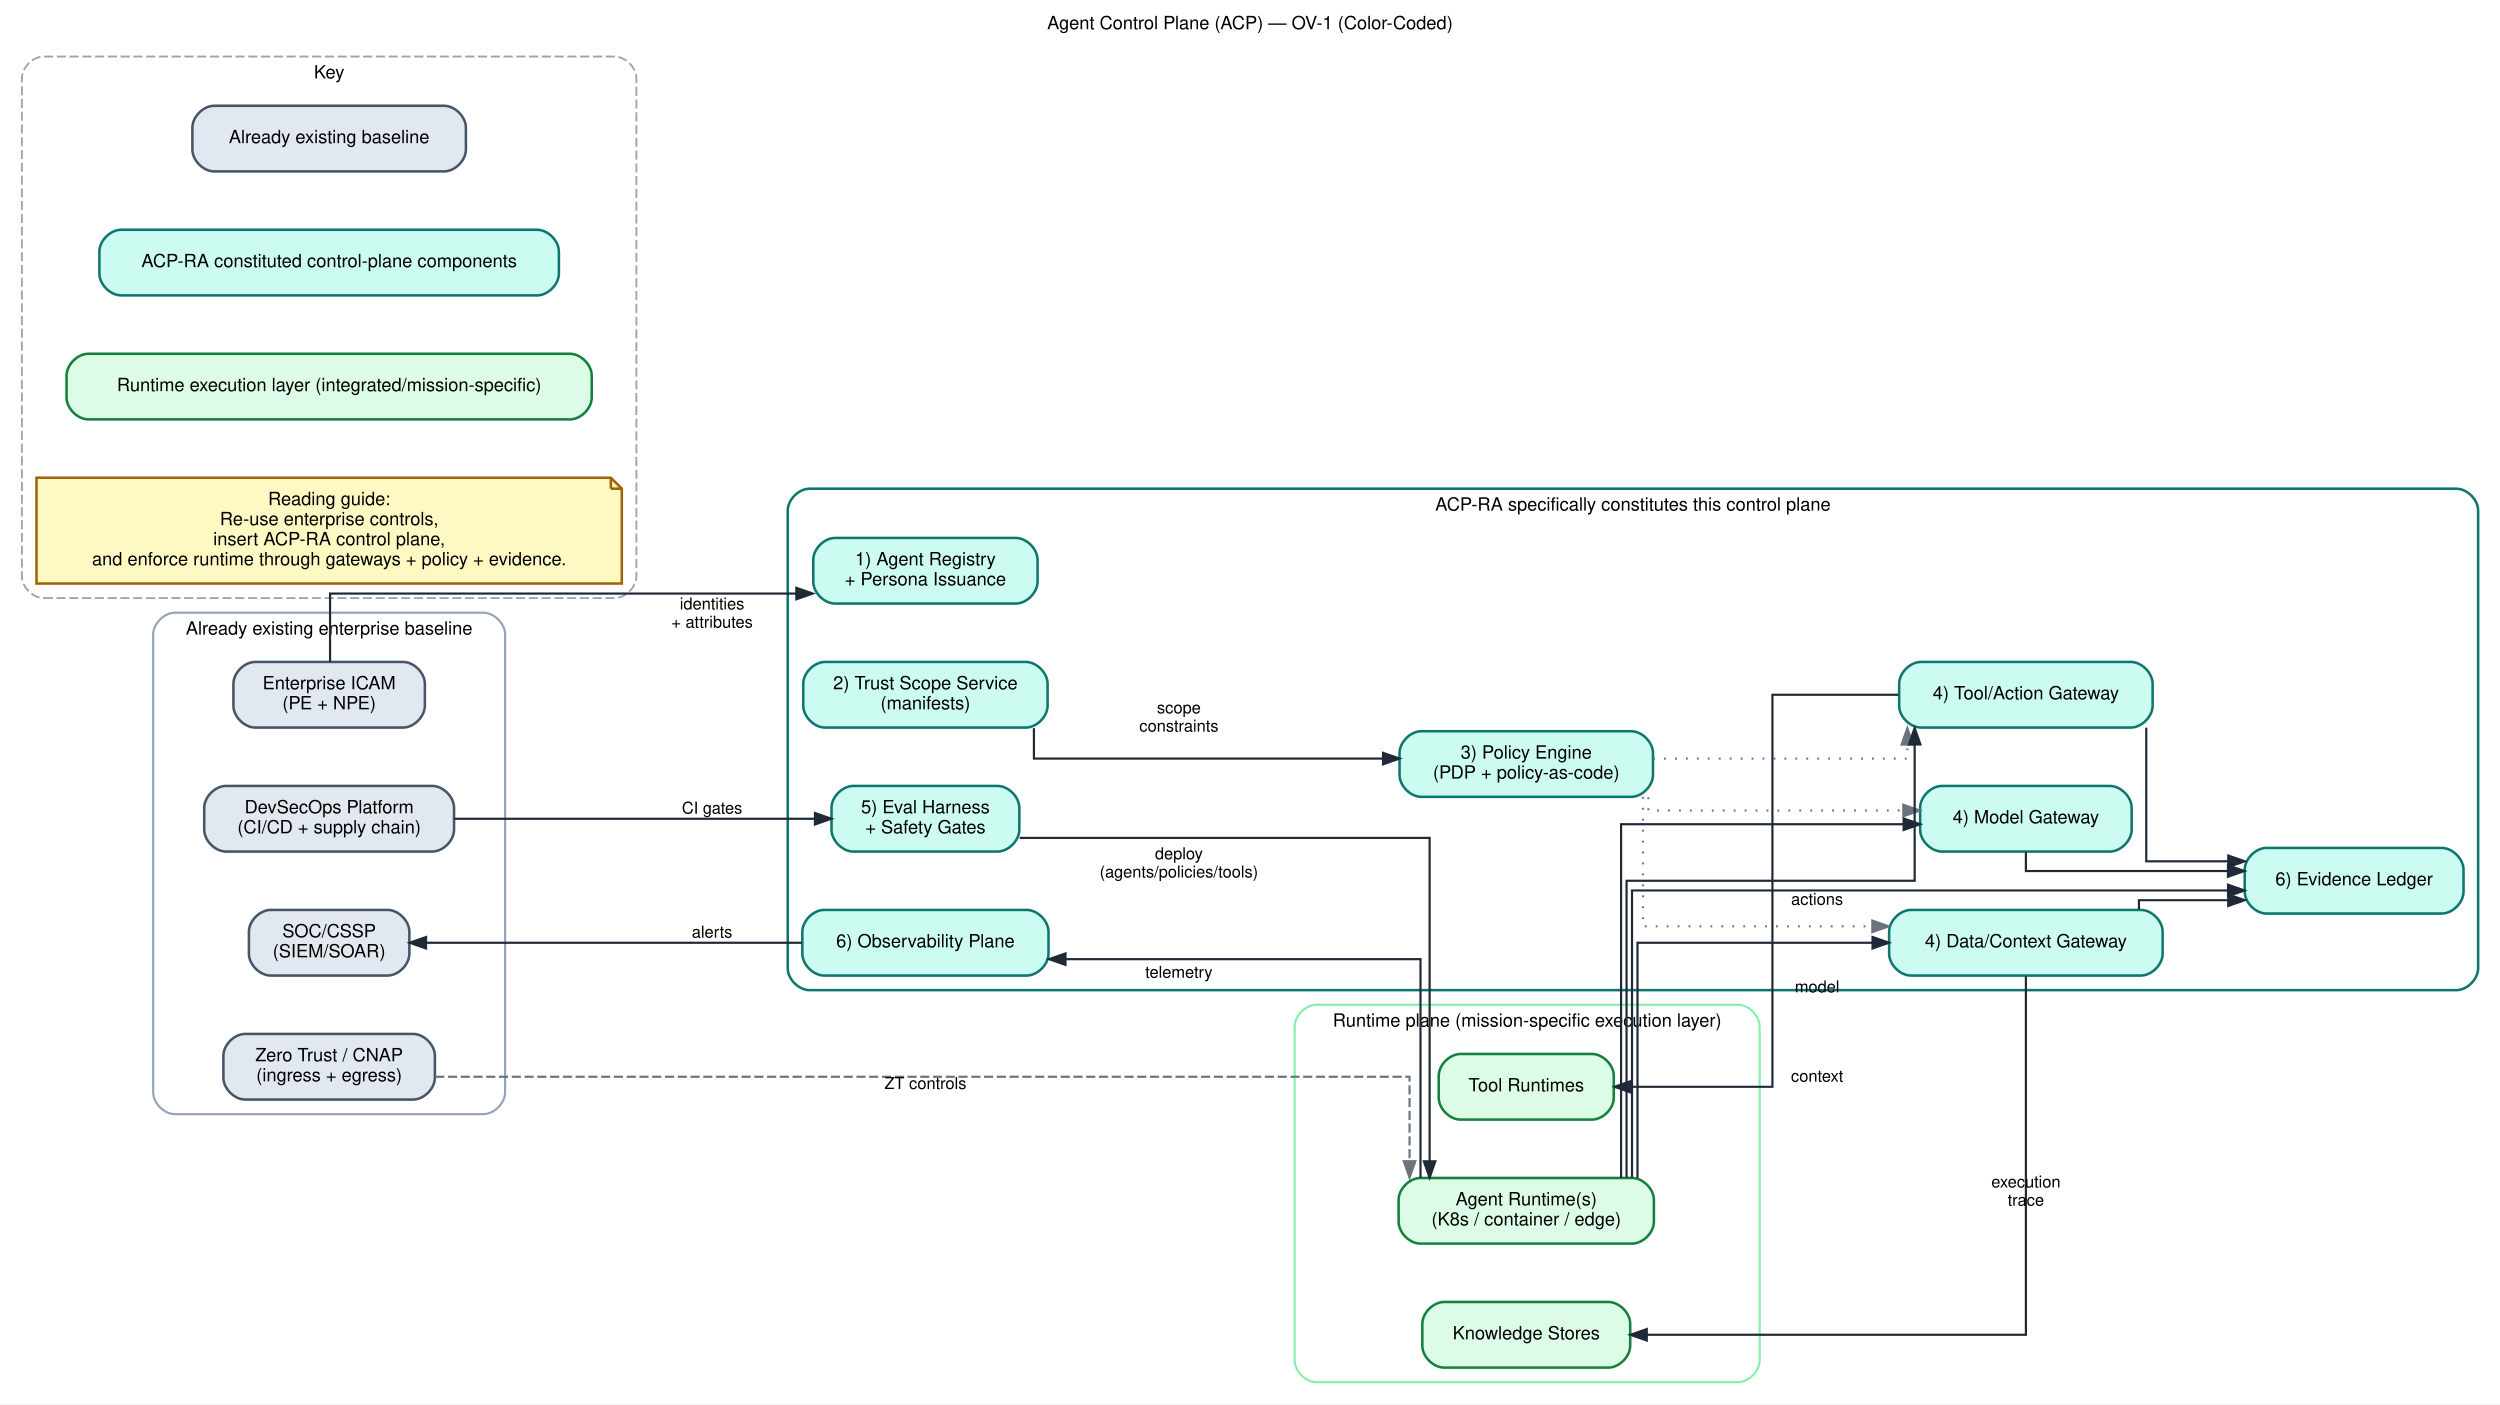
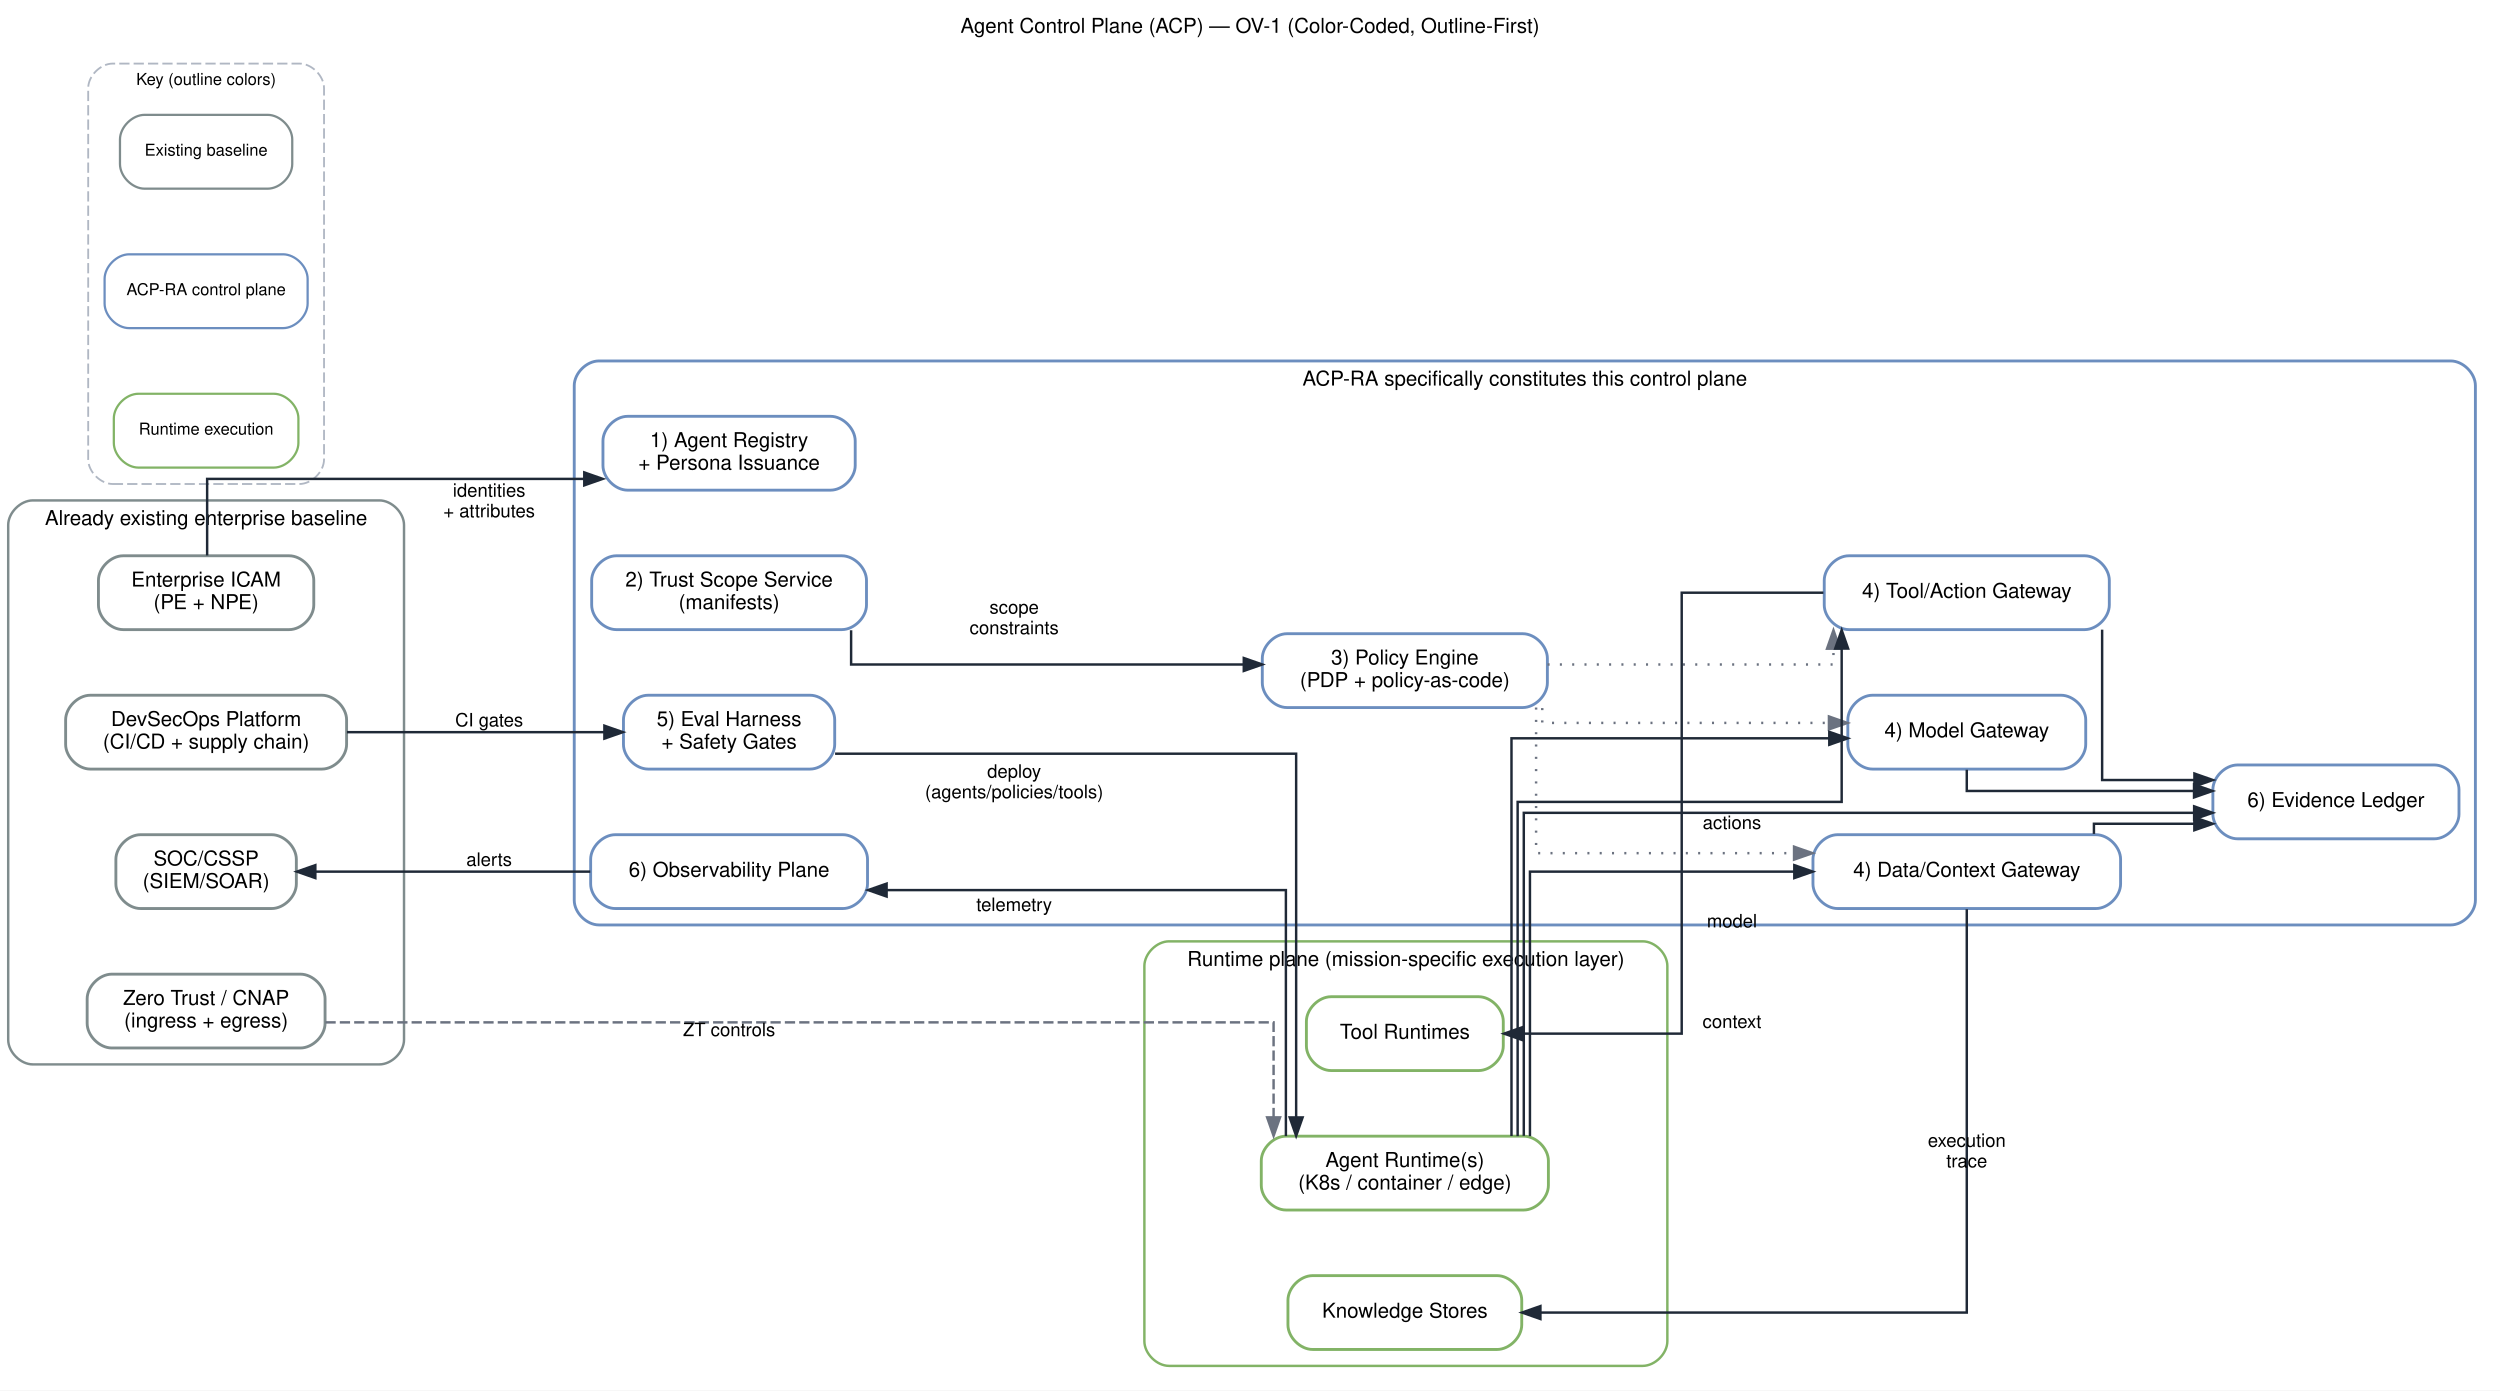
- <svg xmlns="http://www.w3.org/2000/svg" width="1371pt" height="770pt" viewBox="0.00 0.00 1371.00 770.00">
-   <g id="graph0" class="graph" transform="scale(1 1) rotate(0) translate(4 766)">
-     <polygon fill="white" stroke="transparent" points="-4,4 -4,-766 1367,-766 1367,4 -4,4" />
-     <text text-anchor="middle" x="681.5" y="-750" font-family="Helvetica,sans-Serif" font-size="10.00">Agent Control Plane (ACP) — OV-1 (Color-Coded)</text>
+ <svg xmlns="http://www.w3.org/2000/svg" width="1219pt" height="678pt" viewBox="0.00 0.00 1219.00 678.00">
+   <g id="graph0" class="graph" transform="scale(1 1) rotate(0) translate(4 674)">
+     <polygon fill="white" stroke="transparent" points="-4,4 -4,-674 1215,-674 1215,4 -4,4" />
+     <text text-anchor="middle" x="605.5" y="-658" font-family="Helvetica,sans-Serif" font-size="10.00">Agent Control Plane (ACP) — OV-1 (Color-Coded, Outline-First)</text>
    <g id="clust1" class="cluster">
-       <path fill="white" stroke="#94a3b8" stroke-width="1.2" d="M92,-155C92,-155 261,-155 261,-155 267,-155 273,-161 273,-167 273,-167 273,-418 273,-418 273,-424 267,-430 261,-430 261,-430 92,-430 92,-430 86,-430 80,-424 80,-418 80,-418 80,-167 80,-167 80,-161 86,-155 92,-155" />
-       <text text-anchor="middle" x="176.5" y="-418" font-family="Helvetica,sans-Serif" font-size="10.00">Already existing enterprise baseline</text>
+       <path fill="white" stroke="#7f8c8d" stroke-width="1.2" d="M12,-155C12,-155 181,-155 181,-155 187,-155 193,-161 193,-167 193,-167 193,-418 193,-418 193,-424 187,-430 181,-430 181,-430 12,-430 12,-430 6,-430 0,-424 0,-418 0,-418 0,-167 0,-167 0,-161 6,-155 12,-155" />
+       <text text-anchor="middle" x="96.5" y="-418" font-family="Helvetica,sans-Serif" font-size="10.00">Already existing enterprise baseline</text>
    </g>
    <g id="clust2" class="cluster">
-       <path fill="white" stroke="#0f766e" stroke-width="1.4" d="M440,-223C440,-223 1343,-223 1343,-223 1349,-223 1355,-229 1355,-235 1355,-235 1355,-486 1355,-486 1355,-492 1349,-498 1343,-498 1343,-498 440,-498 440,-498 434,-498 428,-492 428,-486 428,-486 428,-235 428,-235 428,-229 434,-223 440,-223" />
-       <text text-anchor="middle" x="891.5" y="-486" font-family="Helvetica,sans-Serif" font-size="10.00">ACP-RA specifically constitutes this control plane</text>
+       <path fill="white" stroke="#6c8ebf" stroke-width="1.4" d="M288,-223C288,-223 1191,-223 1191,-223 1197,-223 1203,-229 1203,-235 1203,-235 1203,-486 1203,-486 1203,-492 1197,-498 1191,-498 1191,-498 288,-498 288,-498 282,-498 276,-492 276,-486 276,-486 276,-235 276,-235 276,-229 282,-223 288,-223" />
+       <text text-anchor="middle" x="739.5" y="-486" font-family="Helvetica,sans-Serif" font-size="10.00">ACP-RA specifically constitutes this control plane</text>
    </g>
    <g id="clust3" class="cluster">
-       <path fill="white" stroke="#86efac" stroke-width="1.2" d="M718,-8C718,-8 949,-8 949,-8 955,-8 961,-14 961,-20 961,-20 961,-203 961,-203 961,-209 955,-215 949,-215 949,-215 718,-215 718,-215 712,-215 706,-209 706,-203 706,-203 706,-20 706,-20 706,-14 712,-8 718,-8" />
-       <text text-anchor="middle" x="833.5" y="-203" font-family="Helvetica,sans-Serif" font-size="10.00">Runtime plane (mission-specific execution layer)</text>
+       <path fill="white" stroke="#82b366" stroke-width="1.2" d="M566,-8C566,-8 797,-8 797,-8 803,-8 809,-14 809,-20 809,-20 809,-203 809,-203 809,-209 803,-215 797,-215 797,-215 566,-215 566,-215 560,-215 554,-209 554,-203 554,-203 554,-20 554,-20 554,-14 560,-8 566,-8" />
+       <text text-anchor="middle" x="681.5" y="-203" font-family="Helvetica,sans-Serif" font-size="10.00">Runtime plane (mission-specific execution layer)</text>
    </g>
    <g id="clust4" class="cluster">
-       <path fill="white" stroke="#94a3b8" stroke-dasharray="5,2" d="M20,-438C20,-438 333,-438 333,-438 339,-438 345,-444 345,-450 345,-450 345,-723 345,-723 345,-729 339,-735 333,-735 333,-735 20,-735 20,-735 14,-735 8,-729 8,-723 8,-723 8,-450 8,-450 8,-444 14,-438 20,-438" />
-       <text text-anchor="middle" x="176.5" y="-723" font-family="Helvetica,sans-Serif" font-size="10.00">Key</text>
+       <path fill="white" stroke="#b0b7c3" stroke-width="0.9" stroke-dasharray="5,2" d="M51,-438C51,-438 142,-438 142,-438 148,-438 154,-444 154,-450 154,-450 154,-631 154,-631 154,-637 148,-643 142,-643 142,-643 51,-643 51,-643 45,-643 39,-637 39,-631 39,-631 39,-450 39,-450 39,-444 45,-438 51,-438" />
+       <text text-anchor="middle" x="96.5" y="-632.6" font-family="Helvetica,sans-Serif" font-size="8.00">Key (outline colors)</text>
    </g>
    <g id="node1" class="node">
-       <path fill="#e2e8f0" stroke="#475569" stroke-width="1.4" d="M217,-403C217,-403 136,-403 136,-403 130,-403 124,-397 124,-391 124,-391 124,-379 124,-379 124,-373 130,-367 136,-367 136,-367 217,-367 217,-367 223,-367 229,-373 229,-379 229,-379 229,-391 229,-391 229,-397 223,-403 217,-403" />
-       <text text-anchor="middle" x="176.5" y="-388" font-family="Helvetica,sans-Serif" font-size="10.00">Enterprise ICAM</text>
-       <text text-anchor="middle" x="176.5" y="-377" font-family="Helvetica,sans-Serif" font-size="10.00">(PE + NPE)</text>
+       <path fill="#ffffff" stroke="#7f8c8d" stroke-width="1.4" d="M137,-403C137,-403 56,-403 56,-403 50,-403 44,-397 44,-391 44,-391 44,-379 44,-379 44,-373 50,-367 56,-367 56,-367 137,-367 137,-367 143,-367 149,-373 149,-379 149,-379 149,-391 149,-391 149,-397 143,-403 137,-403" />
+       <text text-anchor="middle" x="96.5" y="-388" font-family="Helvetica,sans-Serif" font-size="10.00">Enterprise ICAM</text>
+       <text text-anchor="middle" x="96.5" y="-377" font-family="Helvetica,sans-Serif" font-size="10.00">(PE + NPE)</text>
    </g>
    <g id="node5" class="node">
-       <path fill="#ccfbf1" stroke="#0f766e" stroke-width="1.4" d="M553,-471C553,-471 454,-471 454,-471 448,-471 442,-465 442,-459 442,-459 442,-447 442,-447 442,-441 448,-435 454,-435 454,-435 553,-435 553,-435 559,-435 565,-441 565,-447 565,-447 565,-459 565,-459 565,-465 559,-471 553,-471" />
-       <text text-anchor="middle" x="503.5" y="-456" font-family="Helvetica,sans-Serif" font-size="10.00">1) Agent Registry</text>
-       <text text-anchor="middle" x="503.5" y="-445" font-family="Helvetica,sans-Serif" font-size="10.00">+ Persona Issuance</text>
+       <path fill="#ffffff" stroke="#6c8ebf" stroke-width="1.4" d="M401,-471C401,-471 302,-471 302,-471 296,-471 290,-465 290,-459 290,-459 290,-447 290,-447 290,-441 296,-435 302,-435 302,-435 401,-435 401,-435 407,-435 413,-441 413,-447 413,-447 413,-459 413,-459 413,-465 407,-471 401,-471" />
+       <text text-anchor="middle" x="351.5" y="-456" font-family="Helvetica,sans-Serif" font-size="10.00">1) Agent Registry</text>
+       <text text-anchor="middle" x="351.5" y="-445" font-family="Helvetica,sans-Serif" font-size="10.00">+ Persona Issuance</text>
    </g>
    <g id="edge1" class="edge">
-       <path fill="none" stroke="#1f2937" stroke-width="1.2" d="M177,-403.17C177,-419.36 177,-440.5 177,-440.5 177,-440.5 432.7,-440.5 432.7,-440.5" />
-       <polygon fill="#1f2937" stroke="#1f2937" stroke-width="1.2" points="432.7,-443.65 441.7,-440.5 432.7,-437.35 432.7,-443.65" />
-       <text text-anchor="middle" x="386.5" y="-431.8" font-family="Helvetica,sans-Serif" font-size="9.00">identities</text>
-       <text text-anchor="middle" x="386.5" y="-421.8" font-family="Helvetica,sans-Serif" font-size="9.00">+ attributes</text>
+       <path fill="none" stroke="#1f2937" stroke-width="1.2" d="M97,-403.17C97,-419.36 97,-440.5 97,-440.5 97,-440.5 280.89,-440.5 280.89,-440.5" />
+       <polygon fill="#1f2937" stroke="#1f2937" stroke-width="1.2" points="280.89,-443.65 289.89,-440.5 280.89,-437.35 280.89,-443.65" />
+       <text text-anchor="middle" x="234.5" y="-431.8" font-family="Helvetica,sans-Serif" font-size="9.00">identities</text>
+       <text text-anchor="middle" x="234.5" y="-421.8" font-family="Helvetica,sans-Serif" font-size="9.00">+ attributes</text>
    </g>
    <g id="node2" class="node">
-       <path fill="#e2e8f0" stroke="#475569" stroke-width="1.4" d="M222.5,-199C222.5,-199 130.5,-199 130.5,-199 124.5,-199 118.5,-193 118.5,-187 118.5,-187 118.5,-175 118.5,-175 118.5,-169 124.5,-163 130.5,-163 130.5,-163 222.5,-163 222.5,-163 228.5,-163 234.5,-169 234.5,-175 234.5,-175 234.5,-187 234.5,-187 234.5,-193 228.5,-199 222.5,-199" />
-       <text text-anchor="middle" x="176.5" y="-184" font-family="Helvetica,sans-Serif" font-size="10.00">Zero Trust / CNAP</text>
-       <text text-anchor="middle" x="176.5" y="-173" font-family="Helvetica,sans-Serif" font-size="10.00">(ingress + egress)</text>
+       <path fill="#ffffff" stroke="#7f8c8d" stroke-width="1.4" d="M142.5,-199C142.5,-199 50.5,-199 50.5,-199 44.5,-199 38.5,-193 38.5,-187 38.5,-187 38.5,-175 38.5,-175 38.5,-169 44.5,-163 50.5,-163 50.5,-163 142.5,-163 142.5,-163 148.5,-163 154.5,-169 154.5,-175 154.5,-175 154.5,-187 154.5,-187 154.5,-193 148.5,-199 142.5,-199" />
+       <text text-anchor="middle" x="96.5" y="-184" font-family="Helvetica,sans-Serif" font-size="10.00">Zero Trust / CNAP</text>
+       <text text-anchor="middle" x="96.5" y="-173" font-family="Helvetica,sans-Serif" font-size="10.00">(ingress + egress)</text>
    </g>
    <g id="node14" class="node">
-       <path fill="#dcfce7" stroke="#15803d" stroke-width="1.4" d="M891,-120C891,-120 775,-120 775,-120 769,-120 763,-114 763,-108 763,-108 763,-96 763,-96 763,-90 769,-84 775,-84 775,-84 891,-84 891,-84 897,-84 903,-90 903,-96 903,-96 903,-108 903,-108 903,-114 897,-120 891,-120" />
-       <text text-anchor="middle" x="833" y="-105" font-family="Helvetica,sans-Serif" font-size="10.00">Agent Runtime(s)</text>
-       <text text-anchor="middle" x="833" y="-94" font-family="Helvetica,sans-Serif" font-size="10.00">(K8s / container / edge)</text>
+       <path fill="#ffffff" stroke="#82b366" stroke-width="1.4" d="M739,-120C739,-120 623,-120 623,-120 617,-120 611,-114 611,-108 611,-108 611,-96 611,-96 611,-90 617,-84 623,-84 623,-84 739,-84 739,-84 745,-84 751,-90 751,-96 751,-96 751,-108 751,-108 751,-114 745,-120 739,-120" />
+       <text text-anchor="middle" x="681" y="-105" font-family="Helvetica,sans-Serif" font-size="10.00">Agent Runtime(s)</text>
+       <text text-anchor="middle" x="681" y="-94" font-family="Helvetica,sans-Serif" font-size="10.00">(K8s / container / edge)</text>
    </g>
    <g id="edge4" class="edge">
-       <path fill="none" stroke="#6b7280" stroke-width="1.2" stroke-dasharray="5,2" d="M234.66,-175.5C383.95,-175.5 769,-175.5 769,-175.5 769,-175.5 769,-129.17 769,-129.17" />
-       <polygon fill="#6b7280" stroke="#6b7280" stroke-width="1.2" points="772.15,-129.17 769,-120.17 765.85,-129.17 772.15,-129.17" />
-       <text text-anchor="middle" x="503.5" y="-168.8" font-family="Helvetica,sans-Serif" font-size="9.00">ZT controls</text>
+       <path fill="none" stroke="#6b7280" stroke-width="1.2" stroke-dasharray="5,2" d="M154.69,-175.5C290.52,-175.5 617,-175.5 617,-175.5 617,-175.5 617,-129.17 617,-129.17" />
+       <polygon fill="#6b7280" stroke="#6b7280" stroke-width="1.2" points="620.15,-129.17 617,-120.17 613.85,-129.17 620.15,-129.17" />
+       <text text-anchor="middle" x="351.5" y="-168.8" font-family="Helvetica,sans-Serif" font-size="9.00">ZT controls</text>
    </g>
    <g id="node3" class="node">
-       <path fill="#e2e8f0" stroke="#475569" stroke-width="1.4" d="M233,-335C233,-335 120,-335 120,-335 114,-335 108,-329 108,-323 108,-323 108,-311 108,-311 108,-305 114,-299 120,-299 120,-299 233,-299 233,-299 239,-299 245,-305 245,-311 245,-311 245,-323 245,-323 245,-329 239,-335 233,-335" />
-       <text text-anchor="middle" x="176.5" y="-320" font-family="Helvetica,sans-Serif" font-size="10.00">DevSecOps Platform</text>
-       <text text-anchor="middle" x="176.5" y="-309" font-family="Helvetica,sans-Serif" font-size="10.00">(CI/CD + supply chain)</text>
+       <path fill="#ffffff" stroke="#7f8c8d" stroke-width="1.4" d="M153,-335C153,-335 40,-335 40,-335 34,-335 28,-329 28,-323 28,-323 28,-311 28,-311 28,-305 34,-299 40,-299 40,-299 153,-299 153,-299 159,-299 165,-305 165,-311 165,-311 165,-323 165,-323 165,-329 159,-335 153,-335" />
+       <text text-anchor="middle" x="96.5" y="-320" font-family="Helvetica,sans-Serif" font-size="10.00">DevSecOps Platform</text>
+       <text text-anchor="middle" x="96.5" y="-309" font-family="Helvetica,sans-Serif" font-size="10.00">(CI/CD + supply chain)</text>
    </g>
    <g id="node11" class="node">
-       <path fill="#ccfbf1" stroke="#0f766e" stroke-width="1.4" d="M543,-335C543,-335 464,-335 464,-335 458,-335 452,-329 452,-323 452,-323 452,-311 452,-311 452,-305 458,-299 464,-299 464,-299 543,-299 543,-299 549,-299 555,-305 555,-311 555,-311 555,-323 555,-323 555,-329 549,-335 543,-335" />
-       <text text-anchor="middle" x="503.5" y="-320" font-family="Helvetica,sans-Serif" font-size="10.00">5) Eval Harness</text>
-       <text text-anchor="middle" x="503.5" y="-309" font-family="Helvetica,sans-Serif" font-size="10.00">+ Safety Gates</text>
+       <path fill="#ffffff" stroke="#6c8ebf" stroke-width="1.4" d="M391,-335C391,-335 312,-335 312,-335 306,-335 300,-329 300,-323 300,-323 300,-311 300,-311 300,-305 306,-299 312,-299 312,-299 391,-299 391,-299 397,-299 403,-305 403,-311 403,-311 403,-323 403,-323 403,-329 397,-335 391,-335" />
+       <text text-anchor="middle" x="351.5" y="-320" font-family="Helvetica,sans-Serif" font-size="10.00">5) Eval Harness</text>
+       <text text-anchor="middle" x="351.5" y="-309" font-family="Helvetica,sans-Serif" font-size="10.00">+ Safety Gates</text>
    </g>
    <g id="edge2" class="edge">
-       <path fill="none" stroke="#1f2937" stroke-width="1.2" d="M245.05,-317C245.05,-317 442.92,-317 442.92,-317" />
-       <polygon fill="#1f2937" stroke="#1f2937" stroke-width="1.2" points="442.92,-320.15 451.92,-317 442.92,-313.85 442.92,-320.15" />
-       <text text-anchor="middle" x="386.5" y="-319.8" font-family="Helvetica,sans-Serif" font-size="9.00">CI gates</text>
+       <path fill="none" stroke="#1f2937" stroke-width="1.2" d="M165.17,-317C165.17,-317 290.7,-317 290.7,-317" />
+       <polygon fill="#1f2937" stroke="#1f2937" stroke-width="1.2" points="290.7,-320.15 299.7,-317 290.7,-313.85 290.7,-320.15" />
+       <text text-anchor="middle" x="234.5" y="-319.8" font-family="Helvetica,sans-Serif" font-size="9.00">CI gates</text>
    </g>
    <g id="node4" class="node">
-       <path fill="#e2e8f0" stroke="#475569" stroke-width="1.4" d="M208.5,-267C208.5,-267 144.5,-267 144.5,-267 138.5,-267 132.5,-261 132.5,-255 132.5,-255 132.5,-243 132.5,-243 132.5,-237 138.5,-231 144.5,-231 144.5,-231 208.5,-231 208.5,-231 214.5,-231 220.5,-237 220.5,-243 220.5,-243 220.5,-255 220.5,-255 220.5,-261 214.5,-267 208.5,-267" />
-       <text text-anchor="middle" x="176.5" y="-252" font-family="Helvetica,sans-Serif" font-size="10.00">SOC/CSSP</text>
-       <text text-anchor="middle" x="176.5" y="-241" font-family="Helvetica,sans-Serif" font-size="10.00">(SIEM/SOAR)</text>
+       <path fill="#ffffff" stroke="#7f8c8d" stroke-width="1.4" d="M128.5,-267C128.5,-267 64.5,-267 64.5,-267 58.5,-267 52.5,-261 52.5,-255 52.5,-255 52.5,-243 52.5,-243 52.5,-237 58.5,-231 64.5,-231 64.5,-231 128.5,-231 128.5,-231 134.5,-231 140.5,-237 140.5,-243 140.5,-243 140.5,-255 140.5,-255 140.5,-261 134.5,-267 128.5,-267" />
+       <text text-anchor="middle" x="96.5" y="-252" font-family="Helvetica,sans-Serif" font-size="10.00">SOC/CSSP</text>
+       <text text-anchor="middle" x="96.5" y="-241" font-family="Helvetica,sans-Serif" font-size="10.00">(SIEM/SOAR)</text>
    </g>
    <g id="node6" class="node">
-       <path fill="#ccfbf1" stroke="#0f766e" stroke-width="1.4" d="M558.5,-403C558.5,-403 448.5,-403 448.5,-403 442.5,-403 436.5,-397 436.5,-391 436.5,-391 436.5,-379 436.5,-379 436.5,-373 442.5,-367 448.5,-367 448.5,-367 558.5,-367 558.5,-367 564.5,-367 570.5,-373 570.5,-379 570.5,-379 570.5,-391 570.5,-391 570.5,-397 564.5,-403 558.5,-403" />
-       <text text-anchor="middle" x="503.5" y="-388" font-family="Helvetica,sans-Serif" font-size="10.00">2) Trust Scope Service</text>
-       <text text-anchor="middle" x="503.5" y="-377" font-family="Helvetica,sans-Serif" font-size="10.00">(manifests)</text>
+       <path fill="#ffffff" stroke="#6c8ebf" stroke-width="1.4" d="M406.5,-403C406.5,-403 296.5,-403 296.5,-403 290.5,-403 284.5,-397 284.5,-391 284.5,-391 284.5,-379 284.5,-379 284.5,-373 290.5,-367 296.5,-367 296.5,-367 406.5,-367 406.5,-367 412.5,-367 418.5,-373 418.5,-379 418.5,-379 418.5,-391 418.5,-391 418.5,-397 412.5,-403 406.5,-403" />
+       <text text-anchor="middle" x="351.5" y="-388" font-family="Helvetica,sans-Serif" font-size="10.00">2) Trust Scope Service</text>
+       <text text-anchor="middle" x="351.5" y="-377" font-family="Helvetica,sans-Serif" font-size="10.00">(manifests)</text>
    </g>
    <g id="node7" class="node">
-       <path fill="#ccfbf1" stroke="#0f766e" stroke-width="1.4" d="M890.5,-365C890.5,-365 775.5,-365 775.5,-365 769.5,-365 763.5,-359 763.5,-353 763.5,-353 763.5,-341 763.5,-341 763.5,-335 769.5,-329 775.5,-329 775.5,-329 890.5,-329 890.5,-329 896.5,-329 902.5,-335 902.5,-341 902.5,-341 902.5,-353 902.5,-353 902.5,-359 896.5,-365 890.5,-365" />
-       <text text-anchor="middle" x="833" y="-350" font-family="Helvetica,sans-Serif" font-size="10.00">3) Policy Engine</text>
-       <text text-anchor="middle" x="833" y="-339" font-family="Helvetica,sans-Serif" font-size="10.00">(PDP + policy-as-code)</text>
+       <path fill="#ffffff" stroke="#6c8ebf" stroke-width="1.4" d="M738.5,-365C738.5,-365 623.5,-365 623.5,-365 617.5,-365 611.5,-359 611.5,-353 611.5,-353 611.5,-341 611.5,-341 611.5,-335 617.5,-329 623.5,-329 623.5,-329 738.5,-329 738.5,-329 744.5,-329 750.5,-335 750.5,-341 750.5,-341 750.5,-353 750.5,-353 750.5,-359 744.5,-365 738.5,-365" />
+       <text text-anchor="middle" x="681" y="-350" font-family="Helvetica,sans-Serif" font-size="10.00">3) Policy Engine</text>
+       <text text-anchor="middle" x="681" y="-339" font-family="Helvetica,sans-Serif" font-size="10.00">(PDP + policy-as-code)</text>
    </g>
    <g id="edge10" class="edge">
-       <path fill="none" stroke="#1f2937" stroke-width="1.2" d="M563,-366.68C563,-358.21 563,-350 563,-350 563,-350 754.47,-350 754.47,-350" />
-       <polygon fill="#1f2937" stroke="#1f2937" stroke-width="1.2" points="754.47,-353.15 763.47,-350 754.47,-346.85 754.47,-353.15" />
-       <text text-anchor="middle" x="642.5" y="-374.8" font-family="Helvetica,sans-Serif" font-size="9.00">scope</text>
-       <text text-anchor="middle" x="642.5" y="-364.8" font-family="Helvetica,sans-Serif" font-size="9.00">constraints</text>
+       <path fill="none" stroke="#1f2937" stroke-width="1.2" d="M411,-366.68C411,-358.21 411,-350 411,-350 411,-350 602.47,-350 602.47,-350" />
+       <polygon fill="#1f2937" stroke="#1f2937" stroke-width="1.2" points="602.47,-353.15 611.47,-350 602.47,-346.85 602.47,-353.15" />
+       <text text-anchor="middle" x="490.5" y="-374.8" font-family="Helvetica,sans-Serif" font-size="9.00">scope</text>
+       <text text-anchor="middle" x="490.5" y="-364.8" font-family="Helvetica,sans-Serif" font-size="9.00">constraints</text>
    </g>
    <g id="node8" class="node">
-       <path fill="#ccfbf1" stroke="#0f766e" stroke-width="1.4" d="M1153,-335C1153,-335 1061,-335 1061,-335 1055,-335 1049,-329 1049,-323 1049,-323 1049,-311 1049,-311 1049,-305 1055,-299 1061,-299 1061,-299 1153,-299 1153,-299 1159,-299 1165,-305 1165,-311 1165,-311 1165,-323 1165,-323 1165,-329 1159,-335 1153,-335" />
-       <text text-anchor="middle" x="1107" y="-314.5" font-family="Helvetica,sans-Serif" font-size="10.00">4) Model Gateway</text>
+       <path fill="#ffffff" stroke="#6c8ebf" stroke-width="1.4" d="M1001,-335C1001,-335 909,-335 909,-335 903,-335 897,-329 897,-323 897,-323 897,-311 897,-311 897,-305 903,-299 909,-299 909,-299 1001,-299 1001,-299 1007,-299 1013,-305 1013,-311 1013,-311 1013,-323 1013,-323 1013,-329 1007,-335 1001,-335" />
+       <text text-anchor="middle" x="955" y="-314.5" font-family="Helvetica,sans-Serif" font-size="10.00">4) Model Gateway</text>
    </g>
    <g id="edge11" class="edge">
-       <path fill="none" stroke="#6b7280" stroke-width="1.2" stroke-dasharray="1,5" d="M900,-328.74C900,-324.65 900,-321.5 900,-321.5 900,-321.5 1039.79,-321.5 1039.79,-321.5" />
-       <polygon fill="#6b7280" stroke="#6b7280" stroke-width="1.2" points="1039.79,-324.65 1048.79,-321.5 1039.79,-318.35 1039.79,-324.65" />
+       <path fill="none" stroke="#6b7280" stroke-width="1.2" stroke-dasharray="1,5" d="M748,-328.74C748,-324.65 748,-321.5 748,-321.5 748,-321.5 887.79,-321.5 887.79,-321.5" />
+       <polygon fill="#6b7280" stroke="#6b7280" stroke-width="1.2" points="887.79,-324.65 896.79,-321.5 887.79,-318.35 887.79,-324.65" />
    </g>
    <g id="node9" class="node">
-       <path fill="#ccfbf1" stroke="#0f766e" stroke-width="1.4" d="M1170,-267C1170,-267 1044,-267 1044,-267 1038,-267 1032,-261 1032,-255 1032,-255 1032,-243 1032,-243 1032,-237 1038,-231 1044,-231 1044,-231 1170,-231 1170,-231 1176,-231 1182,-237 1182,-243 1182,-243 1182,-255 1182,-255 1182,-261 1176,-267 1170,-267" />
-       <text text-anchor="middle" x="1107" y="-246.5" font-family="Helvetica,sans-Serif" font-size="10.00">4) Data/Context Gateway</text>
+       <path fill="#ffffff" stroke="#6c8ebf" stroke-width="1.4" d="M1018,-267C1018,-267 892,-267 892,-267 886,-267 880,-261 880,-255 880,-255 880,-243 880,-243 880,-237 886,-231 892,-231 892,-231 1018,-231 1018,-231 1024,-231 1030,-237 1030,-243 1030,-243 1030,-255 1030,-255 1030,-261 1024,-267 1018,-267" />
+       <text text-anchor="middle" x="955" y="-246.5" font-family="Helvetica,sans-Serif" font-size="10.00">4) Data/Context Gateway</text>
    </g>
    <g id="edge12" class="edge">
-       <path fill="none" stroke="#6b7280" stroke-width="1.2" stroke-dasharray="1,5" d="M897,-328.99C897,-302.98 897,-258 897,-258 897,-258 1022.78,-258 1022.78,-258" />
-       <polygon fill="#6b7280" stroke="#6b7280" stroke-width="1.2" points="1022.78,-261.15 1031.78,-258 1022.78,-254.85 1022.78,-261.15" />
+       <path fill="none" stroke="#6b7280" stroke-width="1.2" stroke-dasharray="1,5" d="M745,-328.99C745,-302.98 745,-258 745,-258 745,-258 870.78,-258 870.78,-258" />
+       <polygon fill="#6b7280" stroke="#6b7280" stroke-width="1.2" points="870.78,-261.15 879.78,-258 870.78,-254.85 870.78,-261.15" />
    </g>
    <g id="node10" class="node">
-       <path fill="#ccfbf1" stroke="#0f766e" stroke-width="1.4" d="M1164.5,-403C1164.5,-403 1049.5,-403 1049.5,-403 1043.5,-403 1037.5,-397 1037.5,-391 1037.5,-391 1037.5,-379 1037.5,-379 1037.5,-373 1043.5,-367 1049.5,-367 1049.5,-367 1164.5,-367 1164.5,-367 1170.5,-367 1176.5,-373 1176.5,-379 1176.5,-379 1176.5,-391 1176.5,-391 1176.5,-397 1170.5,-403 1164.5,-403" />
-       <text text-anchor="middle" x="1107" y="-382.5" font-family="Helvetica,sans-Serif" font-size="10.00">4) Tool/Action Gateway</text>
+       <path fill="#ffffff" stroke="#6c8ebf" stroke-width="1.4" d="M1012.5,-403C1012.5,-403 897.5,-403 897.5,-403 891.5,-403 885.5,-397 885.5,-391 885.5,-391 885.5,-379 885.5,-379 885.5,-373 891.5,-367 897.5,-367 897.5,-367 1012.5,-367 1012.5,-367 1018.5,-367 1024.5,-373 1024.5,-379 1024.5,-379 1024.5,-391 1024.5,-391 1024.5,-397 1018.5,-403 1012.5,-403" />
+       <text text-anchor="middle" x="955" y="-382.5" font-family="Helvetica,sans-Serif" font-size="10.00">4) Tool/Action Gateway</text>
    </g>
    <g id="edge13" class="edge">
-       <path fill="none" stroke="#6b7280" stroke-width="1.2" stroke-dasharray="1,5" d="M902.59,-350C963.39,-350 1042,-350 1042,-350 1042,-350 1042,-357.68 1042,-357.68" />
-       <polygon fill="#6b7280" stroke="#6b7280" stroke-width="1.2" points="1038.85,-357.68 1042,-366.68 1045.15,-357.68 1038.85,-357.68" />
+       <path fill="none" stroke="#6b7280" stroke-width="1.2" stroke-dasharray="1,5" d="M750.59,-350C811.39,-350 890,-350 890,-350 890,-350 890,-357.68 890,-357.68" />
+       <polygon fill="#6b7280" stroke="#6b7280" stroke-width="1.2" points="886.85,-357.68 890,-366.68 893.15,-357.68 886.85,-357.68" />
    </g>
    <g id="node12" class="node">
-       <path fill="#ccfbf1" stroke="#0f766e" stroke-width="1.4" d="M1335,-301C1335,-301 1239,-301 1239,-301 1233,-301 1227,-295 1227,-289 1227,-289 1227,-277 1227,-277 1227,-271 1233,-265 1239,-265 1239,-265 1335,-265 1335,-265 1341,-265 1347,-271 1347,-277 1347,-277 1347,-289 1347,-289 1347,-295 1341,-301 1335,-301" />
-       <text text-anchor="middle" x="1287" y="-280.5" font-family="Helvetica,sans-Serif" font-size="10.00">6) Evidence Ledger</text>
+       <path fill="#ffffff" stroke="#6c8ebf" stroke-width="1.4" d="M1183,-301C1183,-301 1087,-301 1087,-301 1081,-301 1075,-295 1075,-289 1075,-289 1075,-277 1075,-277 1075,-271 1081,-265 1087,-265 1087,-265 1183,-265 1183,-265 1189,-265 1195,-271 1195,-277 1195,-277 1195,-289 1195,-289 1195,-295 1189,-301 1183,-301" />
+       <text text-anchor="middle" x="1135" y="-280.5" font-family="Helvetica,sans-Serif" font-size="10.00">6) Evidence Ledger</text>
    </g>
    <g id="edge14" class="edge">
-       <path fill="none" stroke="#1f2937" stroke-width="1.2" d="M1107,-298.68C1107,-293.06 1107,-288.33 1107,-288.33 1107,-288.33 1217.81,-288.33 1217.81,-288.33" />
-       <polygon fill="#1f2937" stroke="#1f2937" stroke-width="1.2" points="1217.81,-291.48 1226.81,-288.33 1217.81,-285.18 1217.81,-291.48" />
+       <path fill="none" stroke="#1f2937" stroke-width="1.2" d="M955,-298.68C955,-293.06 955,-288.33 955,-288.33 955,-288.33 1065.81,-288.33 1065.81,-288.33" />
+       <polygon fill="#1f2937" stroke="#1f2937" stroke-width="1.2" points="1065.81,-291.48 1074.81,-288.33 1065.81,-285.18 1065.81,-291.48" />
    </g>
    <g id="edge15" class="edge">
-       <path fill="none" stroke="#1f2937" stroke-width="1.2" d="M1169,-267.38C1169,-270.28 1169,-272.33 1169,-272.33 1169,-272.33 1217.96,-272.33 1217.96,-272.33" />
-       <polygon fill="#1f2937" stroke="#1f2937" stroke-width="1.2" points="1217.96,-275.48 1226.96,-272.33 1217.96,-269.18 1217.96,-275.48" />
+       <path fill="none" stroke="#1f2937" stroke-width="1.2" d="M1017,-267.38C1017,-270.28 1017,-272.33 1017,-272.33 1017,-272.33 1065.96,-272.33 1065.96,-272.33" />
+       <polygon fill="#1f2937" stroke="#1f2937" stroke-width="1.2" points="1065.96,-275.48 1074.96,-272.33 1065.96,-269.18 1065.96,-275.48" />
    </g>
    <g id="node15" class="node">
-       <path fill="#dcfce7" stroke="#15803d" stroke-width="1.4" d="M878,-52C878,-52 788,-52 788,-52 782,-52 776,-46 776,-40 776,-40 776,-28 776,-28 776,-22 782,-16 788,-16 788,-16 878,-16 878,-16 884,-16 890,-22 890,-28 890,-28 890,-40 890,-40 890,-46 884,-52 878,-52" />
-       <text text-anchor="middle" x="833" y="-31.5" font-family="Helvetica,sans-Serif" font-size="10.00">Knowledge Stores</text>
+       <path fill="#ffffff" stroke="#82b366" stroke-width="1.4" d="M726,-52C726,-52 636,-52 636,-52 630,-52 624,-46 624,-40 624,-40 624,-28 624,-28 624,-22 630,-16 636,-16 636,-16 726,-16 726,-16 732,-16 738,-22 738,-28 738,-28 738,-40 738,-40 738,-46 732,-52 726,-52" />
+       <text text-anchor="middle" x="681" y="-31.5" font-family="Helvetica,sans-Serif" font-size="10.00">Knowledge Stores</text>
    </g>
    <g id="edge7" class="edge">
-       <path fill="none" stroke="#1f2937" stroke-width="1.2" d="M1107,-230.67C1107,-178.68 1107,-34 1107,-34 1107,-34 899.11,-34 899.11,-34" />
-       <polygon fill="#1f2937" stroke="#1f2937" stroke-width="1.2" points="899.11,-30.85 890.11,-34 899.11,-37.15 899.11,-30.85" />
+       <path fill="none" stroke="#1f2937" stroke-width="1.2" d="M955,-230.67C955,-178.68 955,-34 955,-34 955,-34 747.11,-34 747.11,-34" />
+       <polygon fill="#1f2937" stroke="#1f2937" stroke-width="1.2" points="747.11,-30.85 738.11,-34 747.11,-37.15 747.11,-30.85" />
    </g>
    <g id="edge16" class="edge">
-       <path fill="none" stroke="#1f2937" stroke-width="1.2" d="M1173,-366.96C1173,-340.34 1173,-293.67 1173,-293.67 1173,-293.67 1218,-293.67 1218,-293.67" />
-       <polygon fill="#1f2937" stroke="#1f2937" stroke-width="1.2" points="1218,-296.82 1227,-293.67 1218,-290.52 1218,-296.82" />
+       <path fill="none" stroke="#1f2937" stroke-width="1.2" d="M1021,-366.96C1021,-340.34 1021,-293.67 1021,-293.67 1021,-293.67 1066,-293.67 1066,-293.67" />
+       <polygon fill="#1f2937" stroke="#1f2937" stroke-width="1.2" points="1066,-296.82 1075,-293.67 1066,-290.52 1066,-296.82" />
    </g>
    <g id="node16" class="node">
-       <path fill="#dcfce7" stroke="#15803d" stroke-width="1.4" d="M869,-188C869,-188 797,-188 797,-188 791,-188 785,-182 785,-176 785,-176 785,-164 785,-164 785,-158 791,-152 797,-152 797,-152 869,-152 869,-152 875,-152 881,-158 881,-164 881,-164 881,-176 881,-176 881,-182 875,-188 869,-188" />
-       <text text-anchor="middle" x="833" y="-167.5" font-family="Helvetica,sans-Serif" font-size="10.00">Tool Runtimes</text>
+       <path fill="#ffffff" stroke="#82b366" stroke-width="1.4" d="M717,-188C717,-188 645,-188 645,-188 639,-188 633,-182 633,-176 633,-176 633,-164 633,-164 633,-158 639,-152 645,-152 645,-152 717,-152 717,-152 723,-152 729,-158 729,-164 729,-164 729,-176 729,-176 729,-182 723,-188 717,-188" />
+       <text text-anchor="middle" x="681" y="-167.5" font-family="Helvetica,sans-Serif" font-size="10.00">Tool Runtimes</text>
    </g>
    <g id="edge9" class="edge">
-       <path fill="none" stroke="#1f2937" stroke-width="1.2" d="M1037.09,-385C1002.48,-385 968,-385 968,-385 968,-385 968,-170 968,-170 968,-170 890.36,-170 890.36,-170" />
-       <polygon fill="#1f2937" stroke="#1f2937" stroke-width="1.2" points="890.36,-166.85 881.36,-170 890.36,-173.15 890.36,-166.85" />
+       <path fill="none" stroke="#1f2937" stroke-width="1.2" d="M885.09,-385C850.48,-385 816,-385 816,-385 816,-385 816,-170 816,-170 816,-170 738.36,-170 738.36,-170" />
+       <polygon fill="#1f2937" stroke="#1f2937" stroke-width="1.2" points="738.36,-166.85 729.36,-170 738.36,-173.15 738.36,-166.85" />
    </g>
    <g id="edge3" class="edge">
-       <path fill="none" stroke="#1f2937" stroke-width="1.2" d="M555.18,-306.5C635.21,-306.5 780,-306.5 780,-306.5 780,-306.5 780,-129.15 780,-129.15" />
-       <polygon fill="#1f2937" stroke="#1f2937" stroke-width="1.2" points="783.15,-129.15 780,-120.15 776.85,-129.15 783.15,-129.15" />
-       <text text-anchor="middle" x="642.5" y="-294.8" font-family="Helvetica,sans-Serif" font-size="9.00">deploy</text>
-       <text text-anchor="middle" x="642.5" y="-284.8" font-family="Helvetica,sans-Serif" font-size="9.00">(agents/policies/tools)</text>
+       <path fill="none" stroke="#1f2937" stroke-width="1.2" d="M403.18,-306.5C483.21,-306.5 628,-306.5 628,-306.5 628,-306.5 628,-129.15 628,-129.15" />
+       <polygon fill="#1f2937" stroke="#1f2937" stroke-width="1.2" points="631.15,-129.15 628,-120.15 624.85,-129.15 631.15,-129.15" />
+       <text text-anchor="middle" x="490.5" y="-294.8" font-family="Helvetica,sans-Serif" font-size="9.00">deploy</text>
+       <text text-anchor="middle" x="490.5" y="-284.8" font-family="Helvetica,sans-Serif" font-size="9.00">(agents/policies/tools)</text>
    </g>
    <g id="node13" class="node">
-       <path fill="#ccfbf1" stroke="#0f766e" stroke-width="1.4" d="M559,-267C559,-267 448,-267 448,-267 442,-267 436,-261 436,-255 436,-255 436,-243 436,-243 436,-237 442,-231 448,-231 448,-231 559,-231 559,-231 565,-231 571,-237 571,-243 571,-243 571,-255 571,-255 571,-261 565,-267 559,-267" />
-       <text text-anchor="middle" x="503.5" y="-246.5" font-family="Helvetica,sans-Serif" font-size="10.00">6) Observability Plane</text>
+       <path fill="#ffffff" stroke="#6c8ebf" stroke-width="1.4" d="M407,-267C407,-267 296,-267 296,-267 290,-267 284,-261 284,-255 284,-255 284,-243 284,-243 284,-237 290,-231 296,-231 296,-231 407,-231 407,-231 413,-231 419,-237 419,-243 419,-243 419,-255 419,-255 419,-261 413,-267 407,-267" />
+       <text text-anchor="middle" x="351.5" y="-246.5" font-family="Helvetica,sans-Serif" font-size="10.00">6) Observability Plane</text>
    </g>
    <g id="edge19" class="edge">
-       <path fill="none" stroke="#1f2937" stroke-width="1.2" d="M435.75,-249C435.75,-249 229.65,-249 229.65,-249" />
-       <polygon fill="#1f2937" stroke="#1f2937" stroke-width="1.2" points="229.65,-245.85 220.65,-249 229.65,-252.15 229.65,-245.85" />
-       <text text-anchor="middle" x="386.5" y="-251.8" font-family="Helvetica,sans-Serif" font-size="9.00">alerts</text>
+       <path fill="none" stroke="#1f2937" stroke-width="1.2" d="M283.83,-249C283.83,-249 149.76,-249 149.76,-249" />
+       <polygon fill="#1f2937" stroke="#1f2937" stroke-width="1.2" points="149.76,-245.85 140.76,-249 149.76,-252.15 149.76,-245.85" />
+       <text text-anchor="middle" x="234.5" y="-251.8" font-family="Helvetica,sans-Serif" font-size="9.00">alerts</text>
    </g>
    <g id="edge5" class="edge">
-       <path fill="none" stroke="#1f2937" stroke-width="1.2" d="M885,-120.08C885,-171.34 885,-314 885,-314 885,-314 1039.96,-314 1039.96,-314" />
-       <polygon fill="#1f2937" stroke="#1f2937" stroke-width="1.2" points="1039.96,-317.15 1048.96,-314 1039.96,-310.85 1039.96,-317.15" />
-       <text text-anchor="middle" x="992.5" y="-221.8" font-family="Helvetica,sans-Serif" font-size="9.00">model</text>
+       <path fill="none" stroke="#1f2937" stroke-width="1.2" d="M733,-120.08C733,-171.34 733,-314 733,-314 733,-314 887.96,-314 887.96,-314" />
+       <polygon fill="#1f2937" stroke="#1f2937" stroke-width="1.2" points="887.96,-317.15 896.96,-314 887.96,-310.85 887.96,-317.15" />
+       <text text-anchor="middle" x="840.5" y="-221.8" font-family="Helvetica,sans-Serif" font-size="9.00">model</text>
    </g>
    <g id="edge6" class="edge">
-       <path fill="none" stroke="#1f2937" stroke-width="1.2" d="M894,-120.03C894,-159.28 894,-249 894,-249 894,-249 1022.9,-249 1022.9,-249" />
-       <polygon fill="#1f2937" stroke="#1f2937" stroke-width="1.2" points="1022.9,-252.15 1031.9,-249 1022.9,-245.85 1022.9,-252.15" />
-       <text text-anchor="middle" x="992.5" y="-172.8" font-family="Helvetica,sans-Serif" font-size="9.00">context</text>
+       <path fill="none" stroke="#1f2937" stroke-width="1.2" d="M742,-120.03C742,-159.28 742,-249 742,-249 742,-249 870.9,-249 870.9,-249" />
+       <polygon fill="#1f2937" stroke="#1f2937" stroke-width="1.2" points="870.9,-252.15 879.9,-249 870.9,-245.85 870.9,-252.15" />
+       <text text-anchor="middle" x="840.5" y="-172.8" font-family="Helvetica,sans-Serif" font-size="9.00">context</text>
    </g>
    <g id="edge8" class="edge">
-       <path fill="none" stroke="#1f2937" stroke-width="1.2" d="M888,-120.02C888,-165.8 888,-283 888,-283 888,-283 1046,-283 1046,-283 1046,-283 1046,-357.76 1046,-357.76" />
-       <polygon fill="#1f2937" stroke="#1f2937" stroke-width="1.2" points="1042.85,-357.76 1046,-366.76 1049.15,-357.76 1042.85,-357.76" />
-       <text text-anchor="middle" x="992.5" y="-269.8" font-family="Helvetica,sans-Serif" font-size="9.00">actions</text>
+       <path fill="none" stroke="#1f2937" stroke-width="1.2" d="M736,-120.02C736,-165.8 736,-283 736,-283 736,-283 894,-283 894,-283 894,-283 894,-357.76 894,-357.76" />
+       <polygon fill="#1f2937" stroke="#1f2937" stroke-width="1.2" points="890.85,-357.76 894,-366.76 897.15,-357.76 890.85,-357.76" />
+       <text text-anchor="middle" x="840.5" y="-269.8" font-family="Helvetica,sans-Serif" font-size="9.00">actions</text>
    </g>
    <g id="edge17" class="edge">
-       <path fill="none" stroke="#1f2937" stroke-width="1.2" d="M891,-120.14C891,-165.02 891,-277.67 891,-277.67 891,-277.67 1217.86,-277.67 1217.86,-277.67" />
-       <polygon fill="#1f2937" stroke="#1f2937" stroke-width="1.2" points="1217.86,-280.82 1226.86,-277.67 1217.86,-274.52 1217.86,-280.82" />
-       <text text-anchor="middle" x="1107" y="-114.8" font-family="Helvetica,sans-Serif" font-size="9.00">execution</text>
-       <text text-anchor="middle" x="1107" y="-104.8" font-family="Helvetica,sans-Serif" font-size="9.00">trace</text>
+       <path fill="none" stroke="#1f2937" stroke-width="1.2" d="M739,-120.14C739,-165.02 739,-277.67 739,-277.67 739,-277.67 1065.86,-277.67 1065.86,-277.67" />
+       <polygon fill="#1f2937" stroke="#1f2937" stroke-width="1.2" points="1065.86,-280.82 1074.86,-277.67 1065.86,-274.52 1065.86,-280.82" />
+       <text text-anchor="middle" x="955" y="-114.8" font-family="Helvetica,sans-Serif" font-size="9.00">execution</text>
+       <text text-anchor="middle" x="955" y="-104.8" font-family="Helvetica,sans-Serif" font-size="9.00">trace</text>
    </g>
    <g id="edge18" class="edge">
-       <path fill="none" stroke="#1f2937" stroke-width="1.2" d="M775,-120.04C775,-157.45 775,-240 775,-240 775,-240 580.31,-240 580.31,-240" />
-       <polygon fill="#1f2937" stroke="#1f2937" stroke-width="1.2" points="580.31,-236.85 571.31,-240 580.31,-243.15 580.31,-236.85" />
-       <text text-anchor="middle" x="642.5" y="-229.8" font-family="Helvetica,sans-Serif" font-size="9.00">telemetry</text>
+       <path fill="none" stroke="#1f2937" stroke-width="1.2" d="M623,-120.04C623,-157.45 623,-240 623,-240 623,-240 428.31,-240 428.31,-240" />
+       <polygon fill="#1f2937" stroke="#1f2937" stroke-width="1.2" points="428.31,-236.85 419.31,-240 428.31,-243.15 428.31,-236.85" />
+       <text text-anchor="middle" x="490.5" y="-229.8" font-family="Helvetica,sans-Serif" font-size="9.00">telemetry</text>
    </g>
    <g id="node17" class="node">
-       <path fill="#e2e8f0" stroke="#475569" stroke-width="1.4" d="M239.5,-708C239.5,-708 113.5,-708 113.5,-708 107.5,-708 101.5,-702 101.5,-696 101.5,-696 101.5,-684 101.5,-684 101.5,-678 107.5,-672 113.5,-672 113.5,-672 239.5,-672 239.5,-672 245.5,-672 251.5,-678 251.5,-684 251.5,-684 251.5,-696 251.5,-696 251.5,-702 245.5,-708 239.5,-708" />
-       <text text-anchor="middle" x="176.5" y="-687.5" font-family="Helvetica,sans-Serif" font-size="10.00">Already existing baseline</text>
+       <path fill="#ffffff" stroke="#7f8c8d" stroke-width="1.1" d="M126.5,-618C126.5,-618 66.5,-618 66.5,-618 60.5,-618 54.5,-612 54.5,-606 54.5,-606 54.5,-594 54.5,-594 54.5,-588 60.5,-582 66.5,-582 66.5,-582 126.5,-582 126.5,-582 132.5,-582 138.5,-588 138.5,-594 138.5,-594 138.5,-606 138.5,-606 138.5,-612 132.5,-618 126.5,-618" />
+       <text text-anchor="middle" x="96.5" y="-598.1" font-family="Helvetica,sans-Serif" font-size="8.00">Existing baseline</text>
    </g>
    <g id="node18" class="node">
-       <path fill="#ccfbf1" stroke="#0f766e" stroke-width="1.4" d="M290.5,-640C290.5,-640 62.5,-640 62.5,-640 56.5,-640 50.5,-634 50.5,-628 50.5,-628 50.5,-616 50.5,-616 50.5,-610 56.5,-604 62.5,-604 62.5,-604 290.5,-604 290.5,-604 296.5,-604 302.5,-610 302.5,-616 302.5,-616 302.5,-628 302.5,-628 302.5,-634 296.5,-640 290.5,-640" />
-       <text text-anchor="middle" x="176.5" y="-619.5" font-family="Helvetica,sans-Serif" font-size="10.00">ACP-RA constituted control-plane components</text>
+       <path fill="#ffffff" stroke="#6c8ebf" stroke-width="1.1" d="M134,-550C134,-550 59,-550 59,-550 53,-550 47,-544 47,-538 47,-538 47,-526 47,-526 47,-520 53,-514 59,-514 59,-514 134,-514 134,-514 140,-514 146,-520 146,-526 146,-526 146,-538 146,-538 146,-544 140,-550 134,-550" />
+       <text text-anchor="middle" x="96.5" y="-530.1" font-family="Helvetica,sans-Serif" font-size="8.00">ACP-RA control plane</text>
    </g>
    <g id="node19" class="node">
-       <path fill="#dcfce7" stroke="#15803d" stroke-width="1.4" d="M308.5,-572C308.5,-572 44.5,-572 44.5,-572 38.5,-572 32.5,-566 32.5,-560 32.5,-560 32.5,-548 32.5,-548 32.5,-542 38.5,-536 44.5,-536 44.5,-536 308.5,-536 308.5,-536 314.5,-536 320.5,-542 320.5,-548 320.5,-548 320.5,-560 320.5,-560 320.5,-566 314.5,-572 308.5,-572" />
-       <text text-anchor="middle" x="176.5" y="-551.5" font-family="Helvetica,sans-Serif" font-size="10.00">Runtime execution layer (integrated/mission-specific)</text>
-     </g>
-     <g id="node20" class="node">
-       <polygon fill="#fef9c3" stroke="#a16207" stroke-width="1.4" points="331,-504 16,-504 16,-446 337,-446 337,-498 331,-504" />
-       <polyline fill="none" stroke="#a16207" stroke-width="1.4" points="331,-504 331,-498 " />
-       <polyline fill="none" stroke="#a16207" stroke-width="1.4" points="337,-498 331,-498 " />
-       <text text-anchor="middle" x="176.5" y="-489" font-family="Helvetica,sans-Serif" font-size="10.00">Reading guide:</text>
-       <text text-anchor="middle" x="176.5" y="-478" font-family="Helvetica,sans-Serif" font-size="10.00">Re-use enterprise controls,</text>
-       <text text-anchor="middle" x="176.5" y="-467" font-family="Helvetica,sans-Serif" font-size="10.00">insert ACP-RA control plane,</text>
-       <text text-anchor="middle" x="176.5" y="-456" font-family="Helvetica,sans-Serif" font-size="10.00">and enforce runtime through gateways + policy + evidence.</text>
+       <path fill="#ffffff" stroke="#82b366" stroke-width="1.1" d="M129.5,-482C129.5,-482 63.5,-482 63.5,-482 57.5,-482 51.5,-476 51.5,-470 51.5,-470 51.5,-458 51.5,-458 51.5,-452 57.5,-446 63.5,-446 63.5,-446 129.5,-446 129.5,-446 135.5,-446 141.5,-452 141.5,-458 141.5,-458 141.5,-470 141.5,-470 141.5,-476 135.5,-482 129.5,-482" />
+       <text text-anchor="middle" x="96.5" y="-462.1" font-family="Helvetica,sans-Serif" font-size="8.00">Runtime execution</text>
    </g>
  </g>
</svg>
